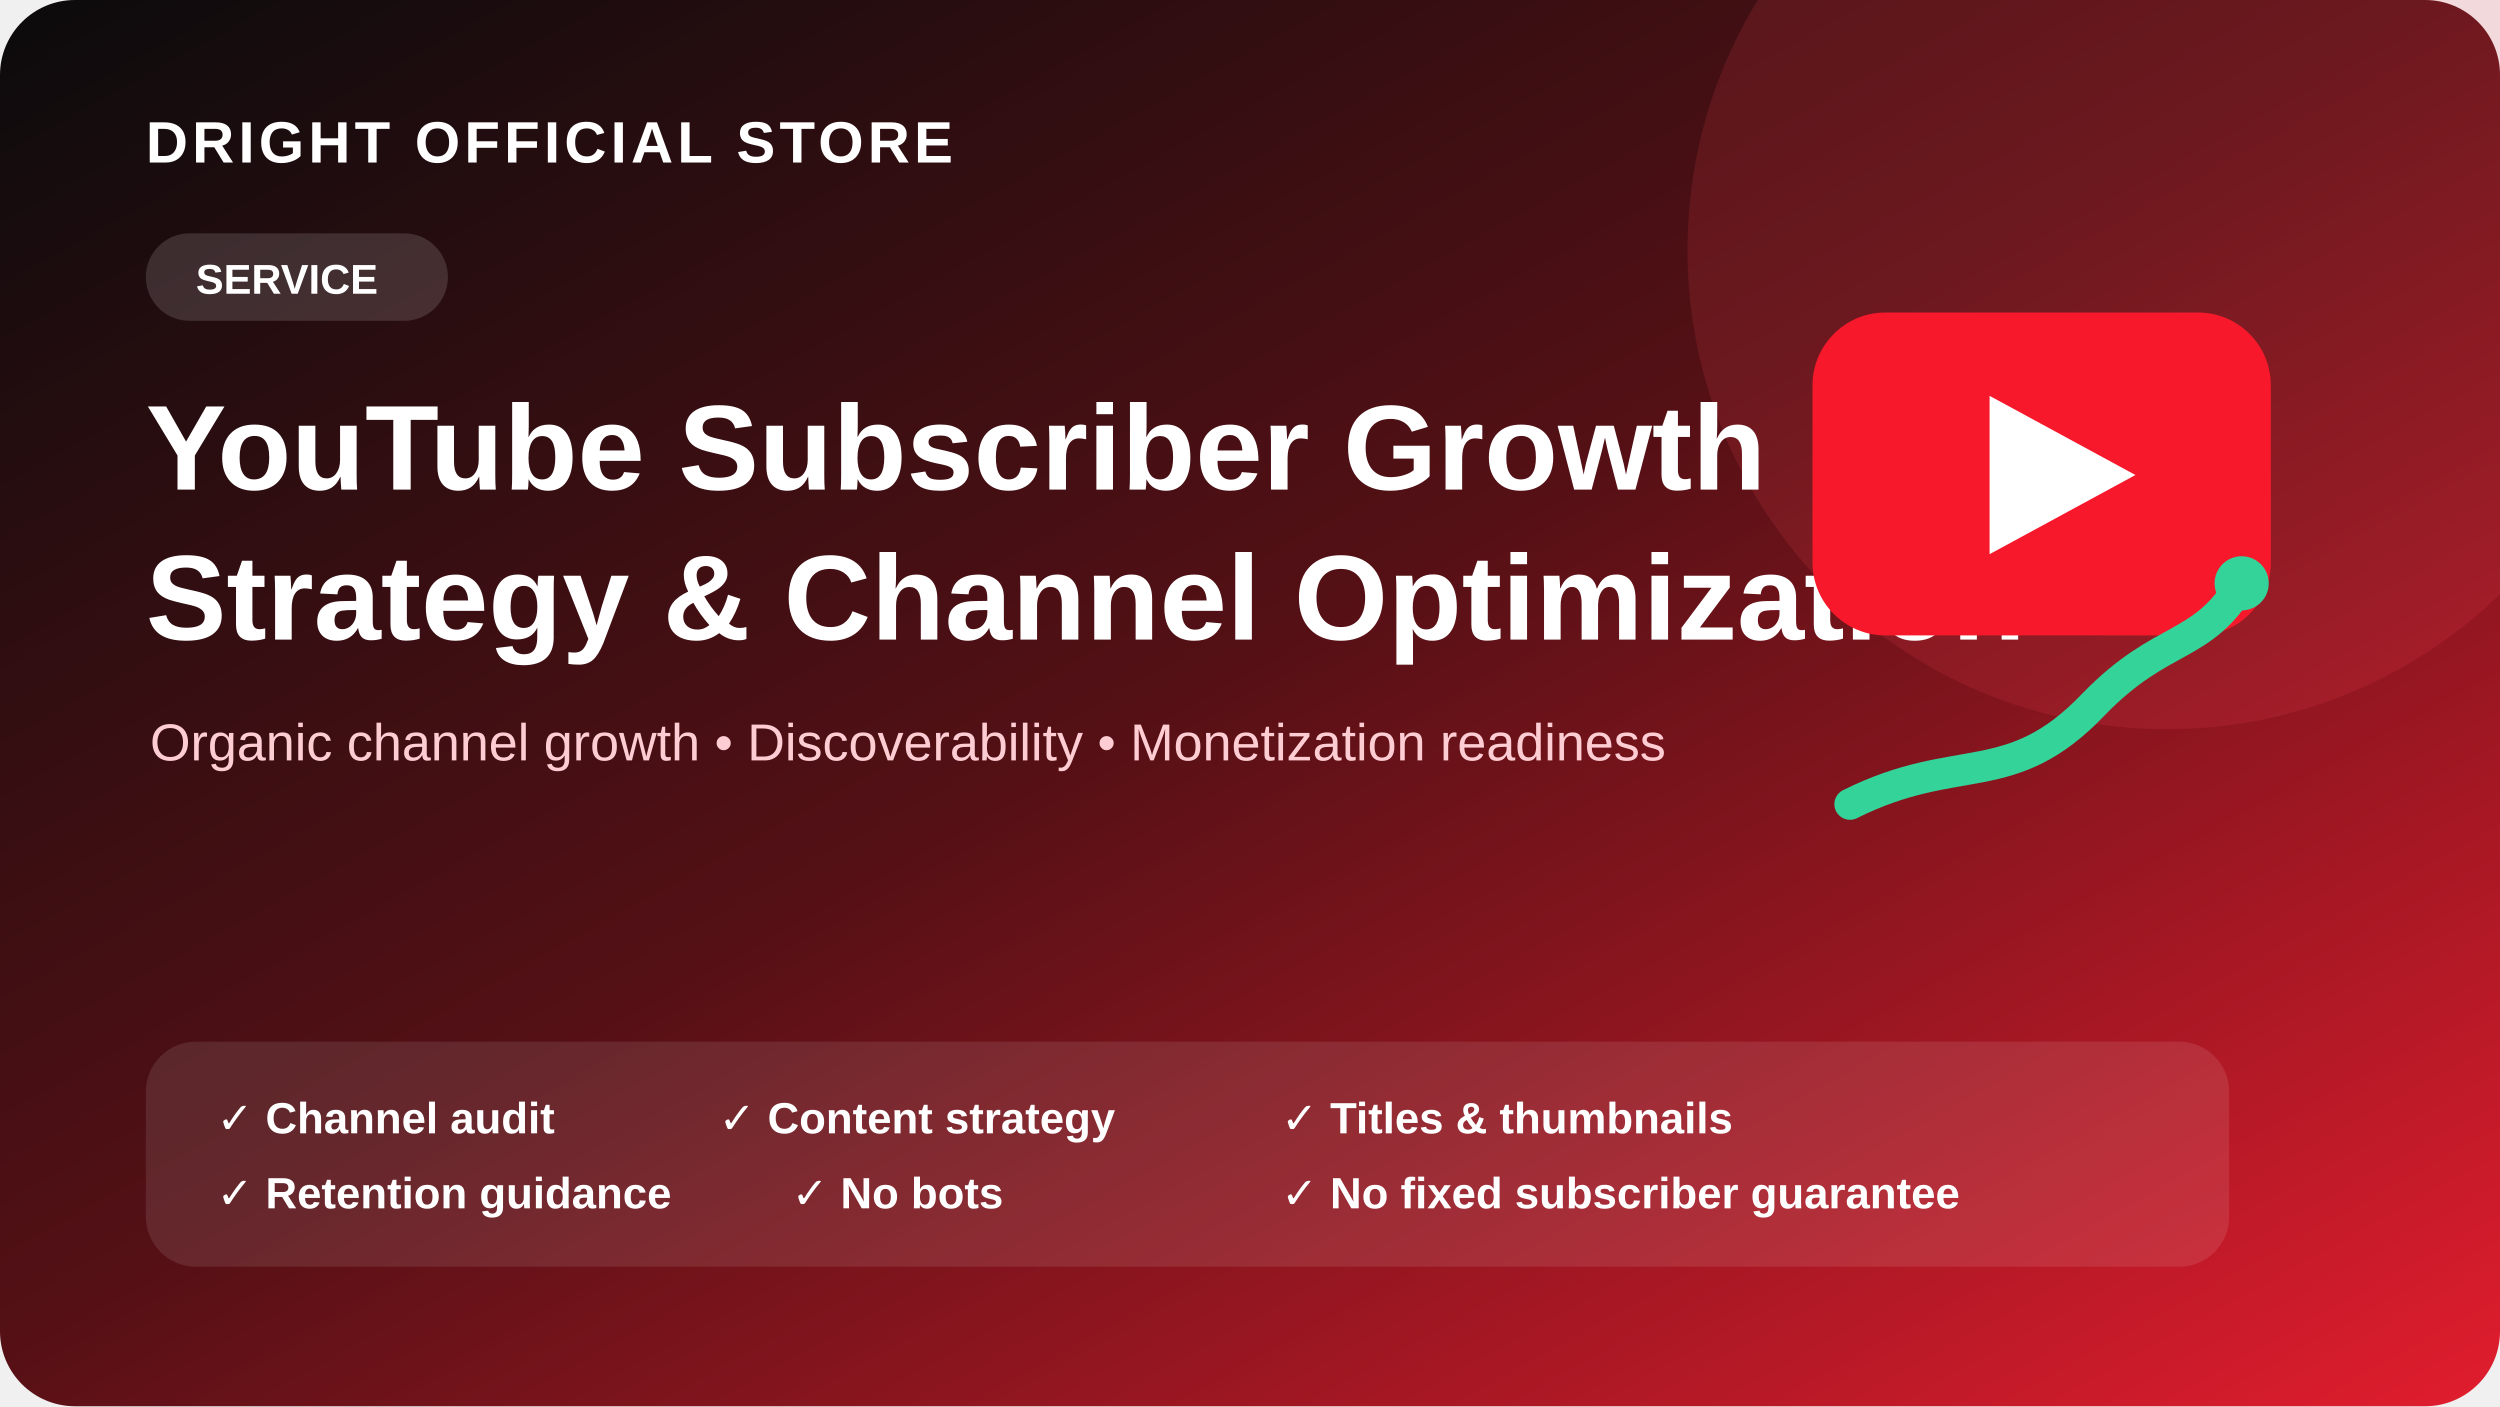
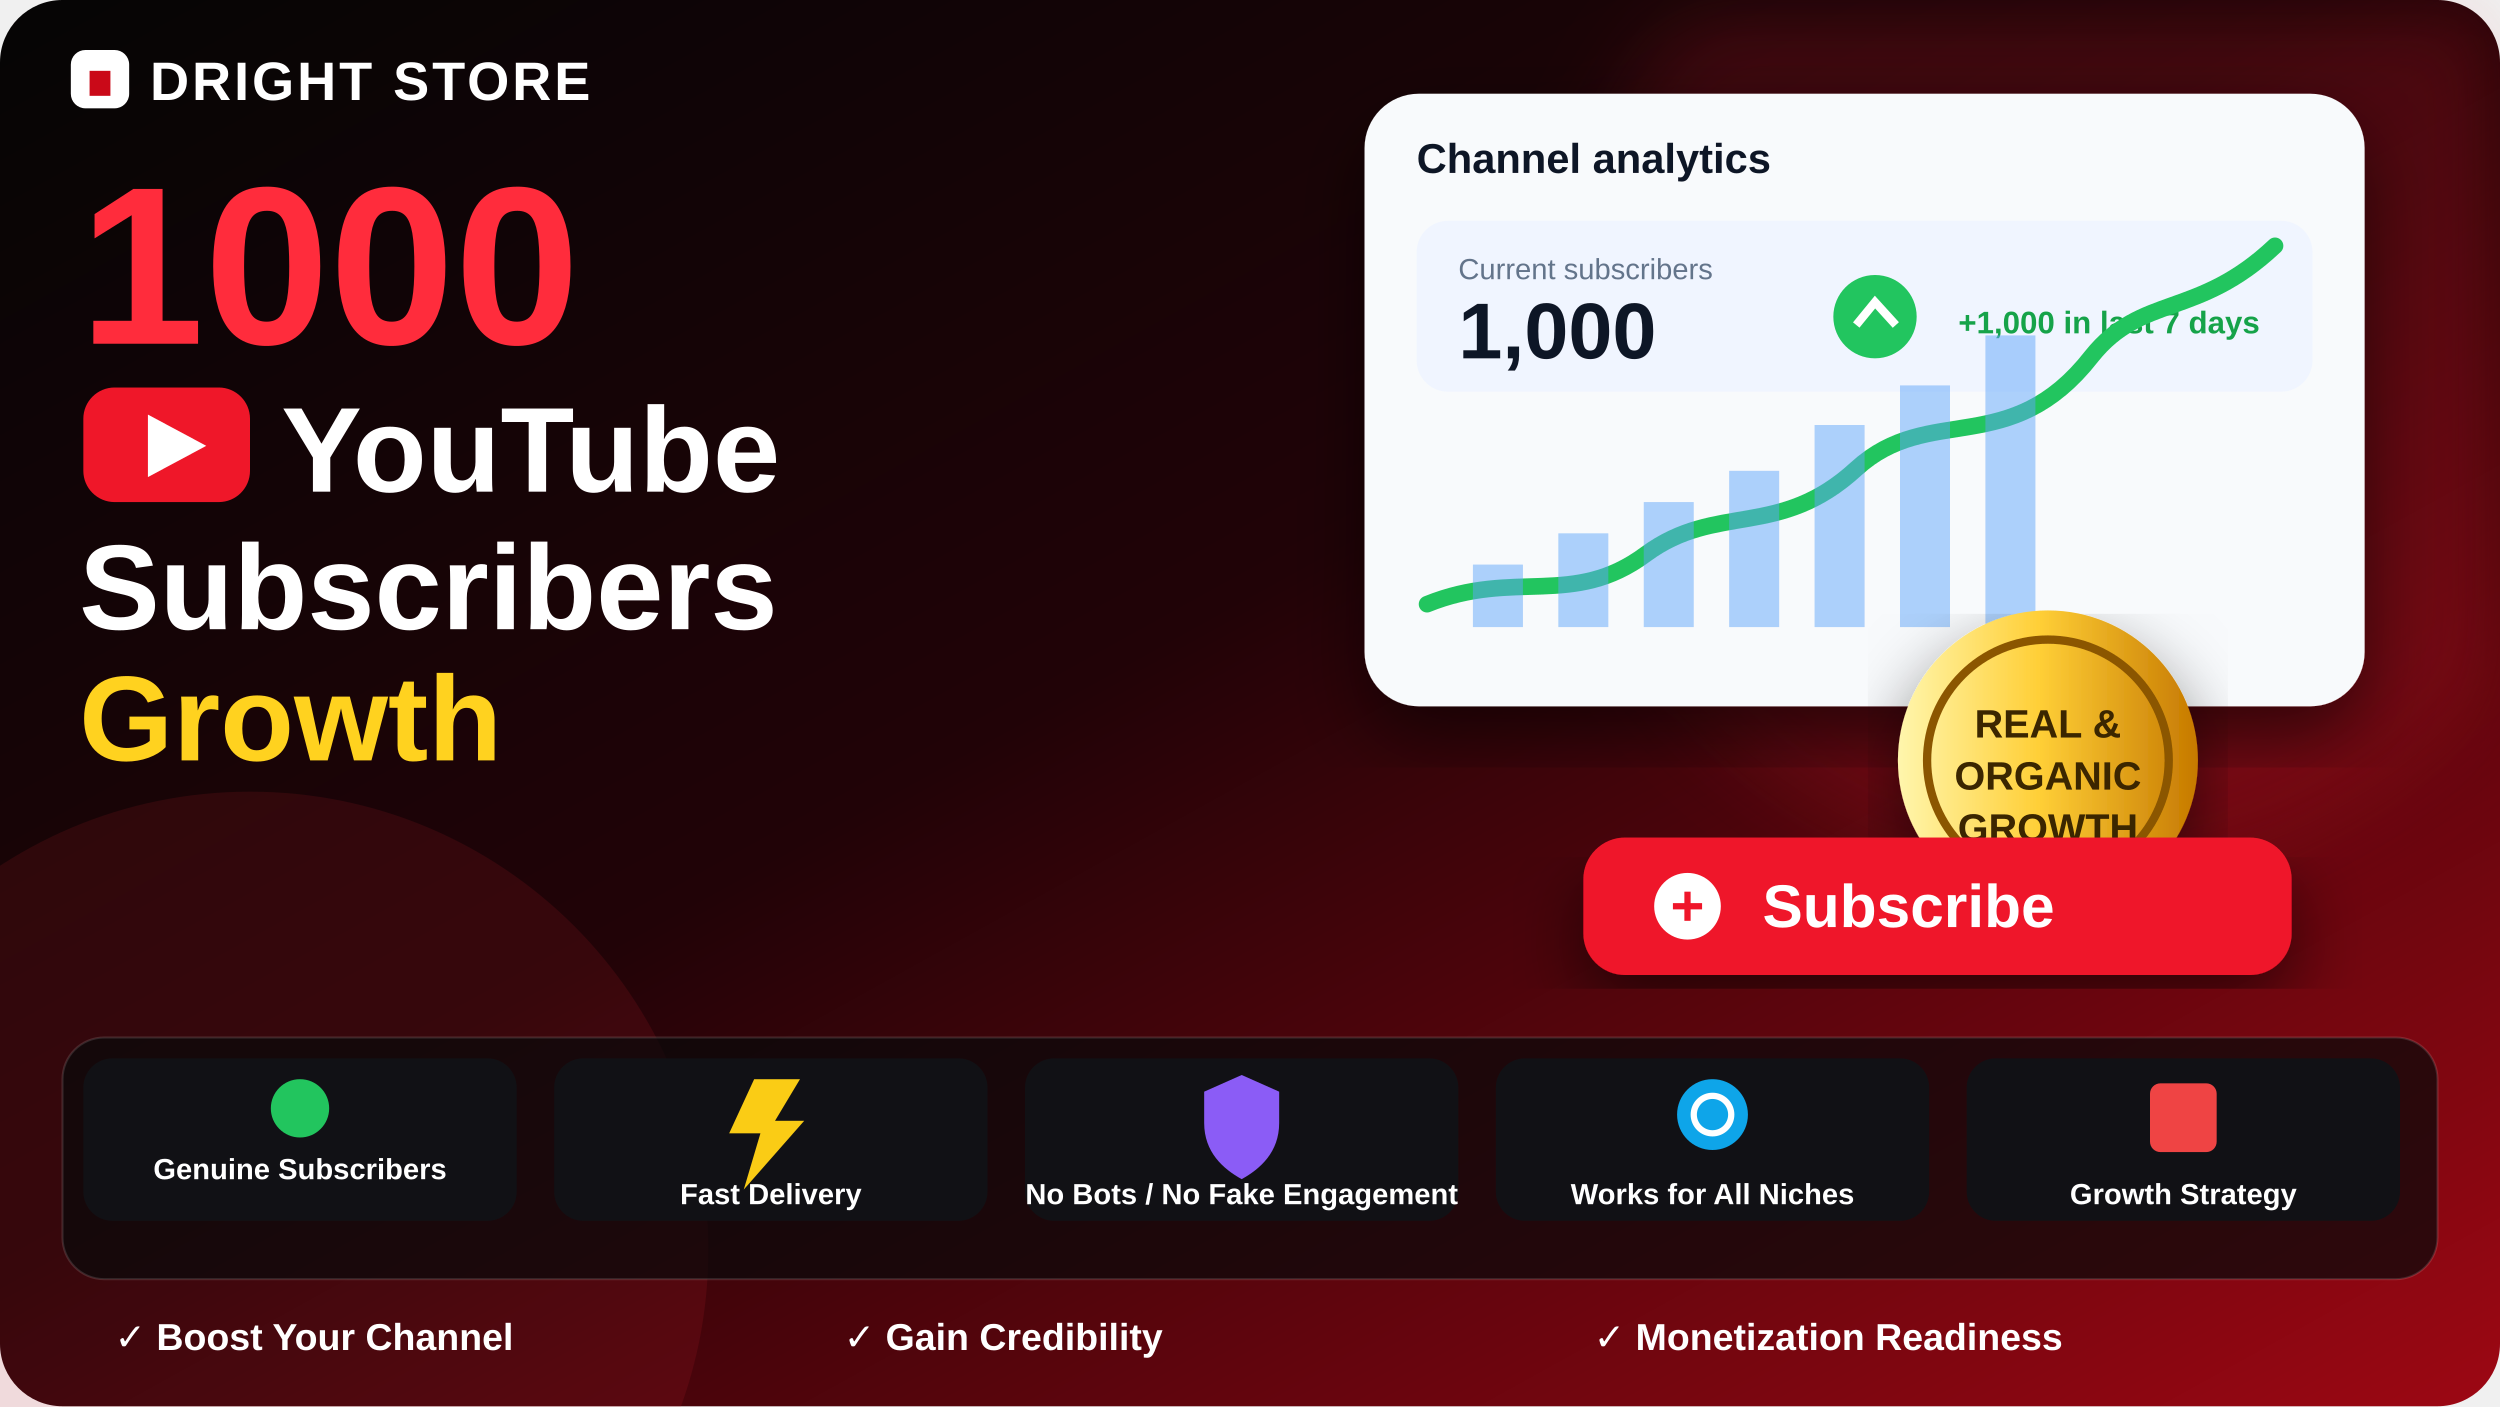
<svg xmlns="http://www.w3.org/2000/svg" width="1200" height="675" viewBox="0 0 1200 675">
  <defs>
-     <linearGradient id="b4" x1="0" y1="0" x2="1" y2="1">
-       <stop stop-color="#0b0b0c" />
-       <stop offset=".48" stop-color="#541015" />
-       <stop offset="1" stop-color="#e11d2e" />
+     <linearGradient id="bg" x1="0" x2="1" y1="0" y2="1">
+       <stop stop-color="#050505" />
+       <stop offset=".46" stop-color="#210307" />
+       <stop offset="1" stop-color="#9d0713" />
    </linearGradient>
+     <linearGradient id="gold" x1="0" x2="1">
+       <stop stop-color="#fff6ad" />
+       <stop offset=".47" stop-color="#ffcf37" />
+       <stop offset="1" stop-color="#c67900" />
+     </linearGradient>
+     <filter id="shadow">
+       <feDropShadow dx="0" dy="16" stdDeviation="18" flood-color="#000" flood-opacity=".55" />
+     </filter>
+     <filter id="glow">
+       <feGaussianBlur stdDeviation="20" />
+     </filter>
  </defs>
-   <rect width="1200" height="675" rx="36" fill="url(#b4)" />
-   <circle cx="1040" cy="120" r="230" fill="#ff4b59" opacity=".14" />
-   <g font-family="Arial,Helvetica,sans-serif" fill="#fff">
-     <text x="70" y="78" font-size="28" font-weight="700" letter-spacing="2">DRIGHT OFFICIAL STORE</text>
-     <rect x="70" y="112" width="145" height="42" rx="21" fill="#fff" opacity=".14" />
-     <text x="94" y="141" font-size="20" font-weight="700">SERVICE</text>
-     <text x="70" y="235" font-size="58" font-weight="900">YouTube Subscriber Growth</text>
-     <text x="70" y="307" font-size="58" font-weight="900">Strategy &amp; Channel Optimization</text>
-     <text x="72" y="365" font-size="25" fill="#fecdd3">Organic channel growth • Discoverability • Monetization readiness</text>
-   </g>
-   <g transform="translate(870 150)">
-     <rect width="220" height="155" rx="35" fill="#f7192b" />
-     <polygon points="85,40 85,116 155,78" fill="#fff" />
-     <path d="M18 236 C70 210 95 230 135 188 C168 154 187 162 206 130" fill="none" stroke="#34d399" stroke-width="15" stroke-linecap="round" />
-     <circle cx="206" cy="130" r="13" fill="#34d399" />
-   </g>
-   <g transform="translate(70 500)" font-family="Arial,Helvetica,sans-serif">
-     <rect width="1000" height="108" rx="24" fill="#fff" opacity=".10" />
-     <g fill="#fff" font-size="21" font-weight="700">
-       <text x="34" y="44">✓ Channel audit</text>
-       <text x="275" y="44">✓ Content strategy</text>
-       <text x="545" y="44">✓ Titles &amp; thumbnails</text>
-       <text x="34" y="80">✓ Retention guidance</text>
-       <text x="310" y="80">✓ No bots</text>
-       <text x="545" y="80">✓ No fixed subscriber guarantee</text>
+   <rect width="1200" height="675" rx="30" fill="url(#bg)" />
+   <circle cx="1000" cy="170" r="250" fill="#e11d2e" opacity=".17" filter="url(#glow)" />
+   <circle cx="120" cy="600" r="220" fill="#ef2234" opacity=".11" />
+   <g font-family="Arial,Helvetica,sans-serif">
+     <g fill="#fff">
+       <rect x="34" y="24" width="28" height="28" rx="7" fill="#fff" />
+       <path d="M43 34h10v12H43z" fill="#ca0918" />
+       <text x="72" y="48" font-size="26" font-weight="800" letter-spacing="1.4">DRIGHT STORE</text>
+     </g>
+     <text x="38" y="165" fill="#ff2c3c" font-size="108" font-weight="900">1000</text>
+     <g transform="translate(40 186)">
+       <rect width="80" height="55" rx="15" fill="#ef1729" />
+       <path d="M31 13v30l28-15z" fill="#fff" />
+     </g>
+     <text x="135" y="236" fill="#fff" font-size="58" font-weight="900">YouTube</text>
+     <text x="38" y="302" fill="#fff" font-size="58" font-weight="900">Subscribers</text>
+     <text x="38" y="365" fill="#ffd21f" font-size="58" font-weight="900">Growth</text>
+     <g transform="translate(655 45)" filter="url(#shadow)">
+       <rect width="480" height="294" rx="26" fill="#f8fafc" />
+       <text x="25" y="38" fill="#111827" font-size="20" font-weight="900">Channel analytics</text>
+       <rect x="25" y="61" width="430" height="82" rx="15" fill="#f0f5ff" />
+       <text x="45" y="89" fill="#64748b" font-size="14">Current subscribers</text>
+       <text x="45" y="127" fill="#111827" font-size="38" font-weight="900">1,000</text>
+       <circle cx="245" cy="107" r="20" fill="#22c55e" />
+       <path d="M236 111l9-11 10 11" fill="none" stroke="#fff" stroke-width="4" />
+       <text x="285" y="115" fill="#16a34a" font-size="15" font-weight="800">+1,000 in last 7 days</text>
+       <path d="M30 245 C72 228 100 247 135 221 C169 196 199 214 236 180 C271 148 310 176 349 126 C373 96 400 108 437 73" fill="none" stroke="#22c55e" stroke-width="8" stroke-linecap="round" />
+       <g fill="#60a5fa" opacity=".5">
+         <rect x="52" y="226" width="24" height="30" />
+         <rect x="93" y="211" width="24" height="45" />
+         <rect x="134" y="196" width="24" height="60" />
+         <rect x="175" y="181" width="24" height="75" />
+         <rect x="216" y="159" width="24" height="97" />
+         <rect x="257" y="140" width="24" height="116" />
+         <rect x="298" y="116" width="24" height="140" />
+       </g>
+     </g>
+     <g transform="translate(903 285)" filter="url(#shadow)">
+       <circle cx="80" cy="80" r="72" fill="url(#gold)" />
+       <circle cx="80" cy="80" r="58" fill="none" stroke="#8b5600" stroke-width="4" />
+       <text x="80" y="69" text-anchor="middle" fill="#3b2500" font-size="19" font-weight="900">REAL &amp;</text>
+       <text x="80" y="94" text-anchor="middle" fill="#3b2500" font-size="19" font-weight="900">ORGANIC</text>
+       <text x="80" y="119" text-anchor="middle" fill="#3b2500" font-size="19" font-weight="900">GROWTH</text>
+     </g>
+     <g transform="translate(760 402)" filter="url(#shadow)">
+       <rect width="340" height="66" rx="20" fill="#ef1729" />
+       <circle cx="50" cy="33" r="16" fill="#fff" />
+       <path d="M43 33h14M50 26v14" stroke="#ef1729" stroke-width="3" />
+       <text x="86" y="43" fill="#fff" font-size="29" font-weight="900">Subscribe</text>
+     </g>
+     <g transform="translate(30 498)">
+       <rect width="1140" height="116" rx="20" fill="#09090b" fill-opacity=".72" stroke="#fff" stroke-opacity=".13" />
+       <g text-anchor="middle">
+         <g transform="translate(10 10)">
+           <rect width="208" height="78" rx="14" fill="#111115" />
+           <circle cx="104" cy="24" r="14" fill="#22c55e" />
+           <text x="104" y="58" fill="#fff" font-size="14" font-weight="800">Genuine Subscribers</text>
+         </g>
+         <g transform="translate(236 10)">
+           <rect width="208" height="78" rx="14" fill="#111115" />
+           <path d="M96 10h22l-12 20h14L91 63l8-27H84z" fill="#facc15" />
+           <text x="104" y="70" fill="#fff" font-size="14" font-weight="800">Fast Delivery</text>
+         </g>
+         <g transform="translate(462 10)">
+           <rect width="208" height="78" rx="14" fill="#111115" />
+           <path d="M104 8l18 8v15c0 14-9 22-18 27-9-5-18-13-18-27V16z" fill="#8b5cf6" />
+           <text x="104" y="70" fill="#fff" font-size="14" font-weight="800">No Bots / No Fake Engagement</text>
+         </g>
+         <g transform="translate(688 10)">
+           <rect width="208" height="78" rx="14" fill="#111115" />
+           <circle cx="104" cy="27" r="17" fill="#0ea5e9" />
+           <circle cx="104" cy="27" r="9" fill="none" stroke="#fff" stroke-width="3" />
+           <text x="104" y="70" fill="#fff" font-size="14" font-weight="800">Works for All Niches</text>
+         </g>
+         <g transform="translate(914 10)">
+           <rect width="208" height="78" rx="14" fill="#111115" />
+           <rect x="88" y="12" width="32" height="33" rx="5" fill="#ef4444" />
+           <text x="104" y="70" fill="#fff" font-size="14" font-weight="800">Growth Strategy</text>
+         </g>
+       </g>
+     </g>
+     <g fill="#fff" font-size="18" font-weight="800">
+       <text x="55" y="648">✓ Boost Your Channel</text>
+       <text x="405" y="648">✓ Gain Credibility</text>
+       <text x="765" y="648">✓ Monetization Readiness</text>
    </g>
  </g>
</svg>
